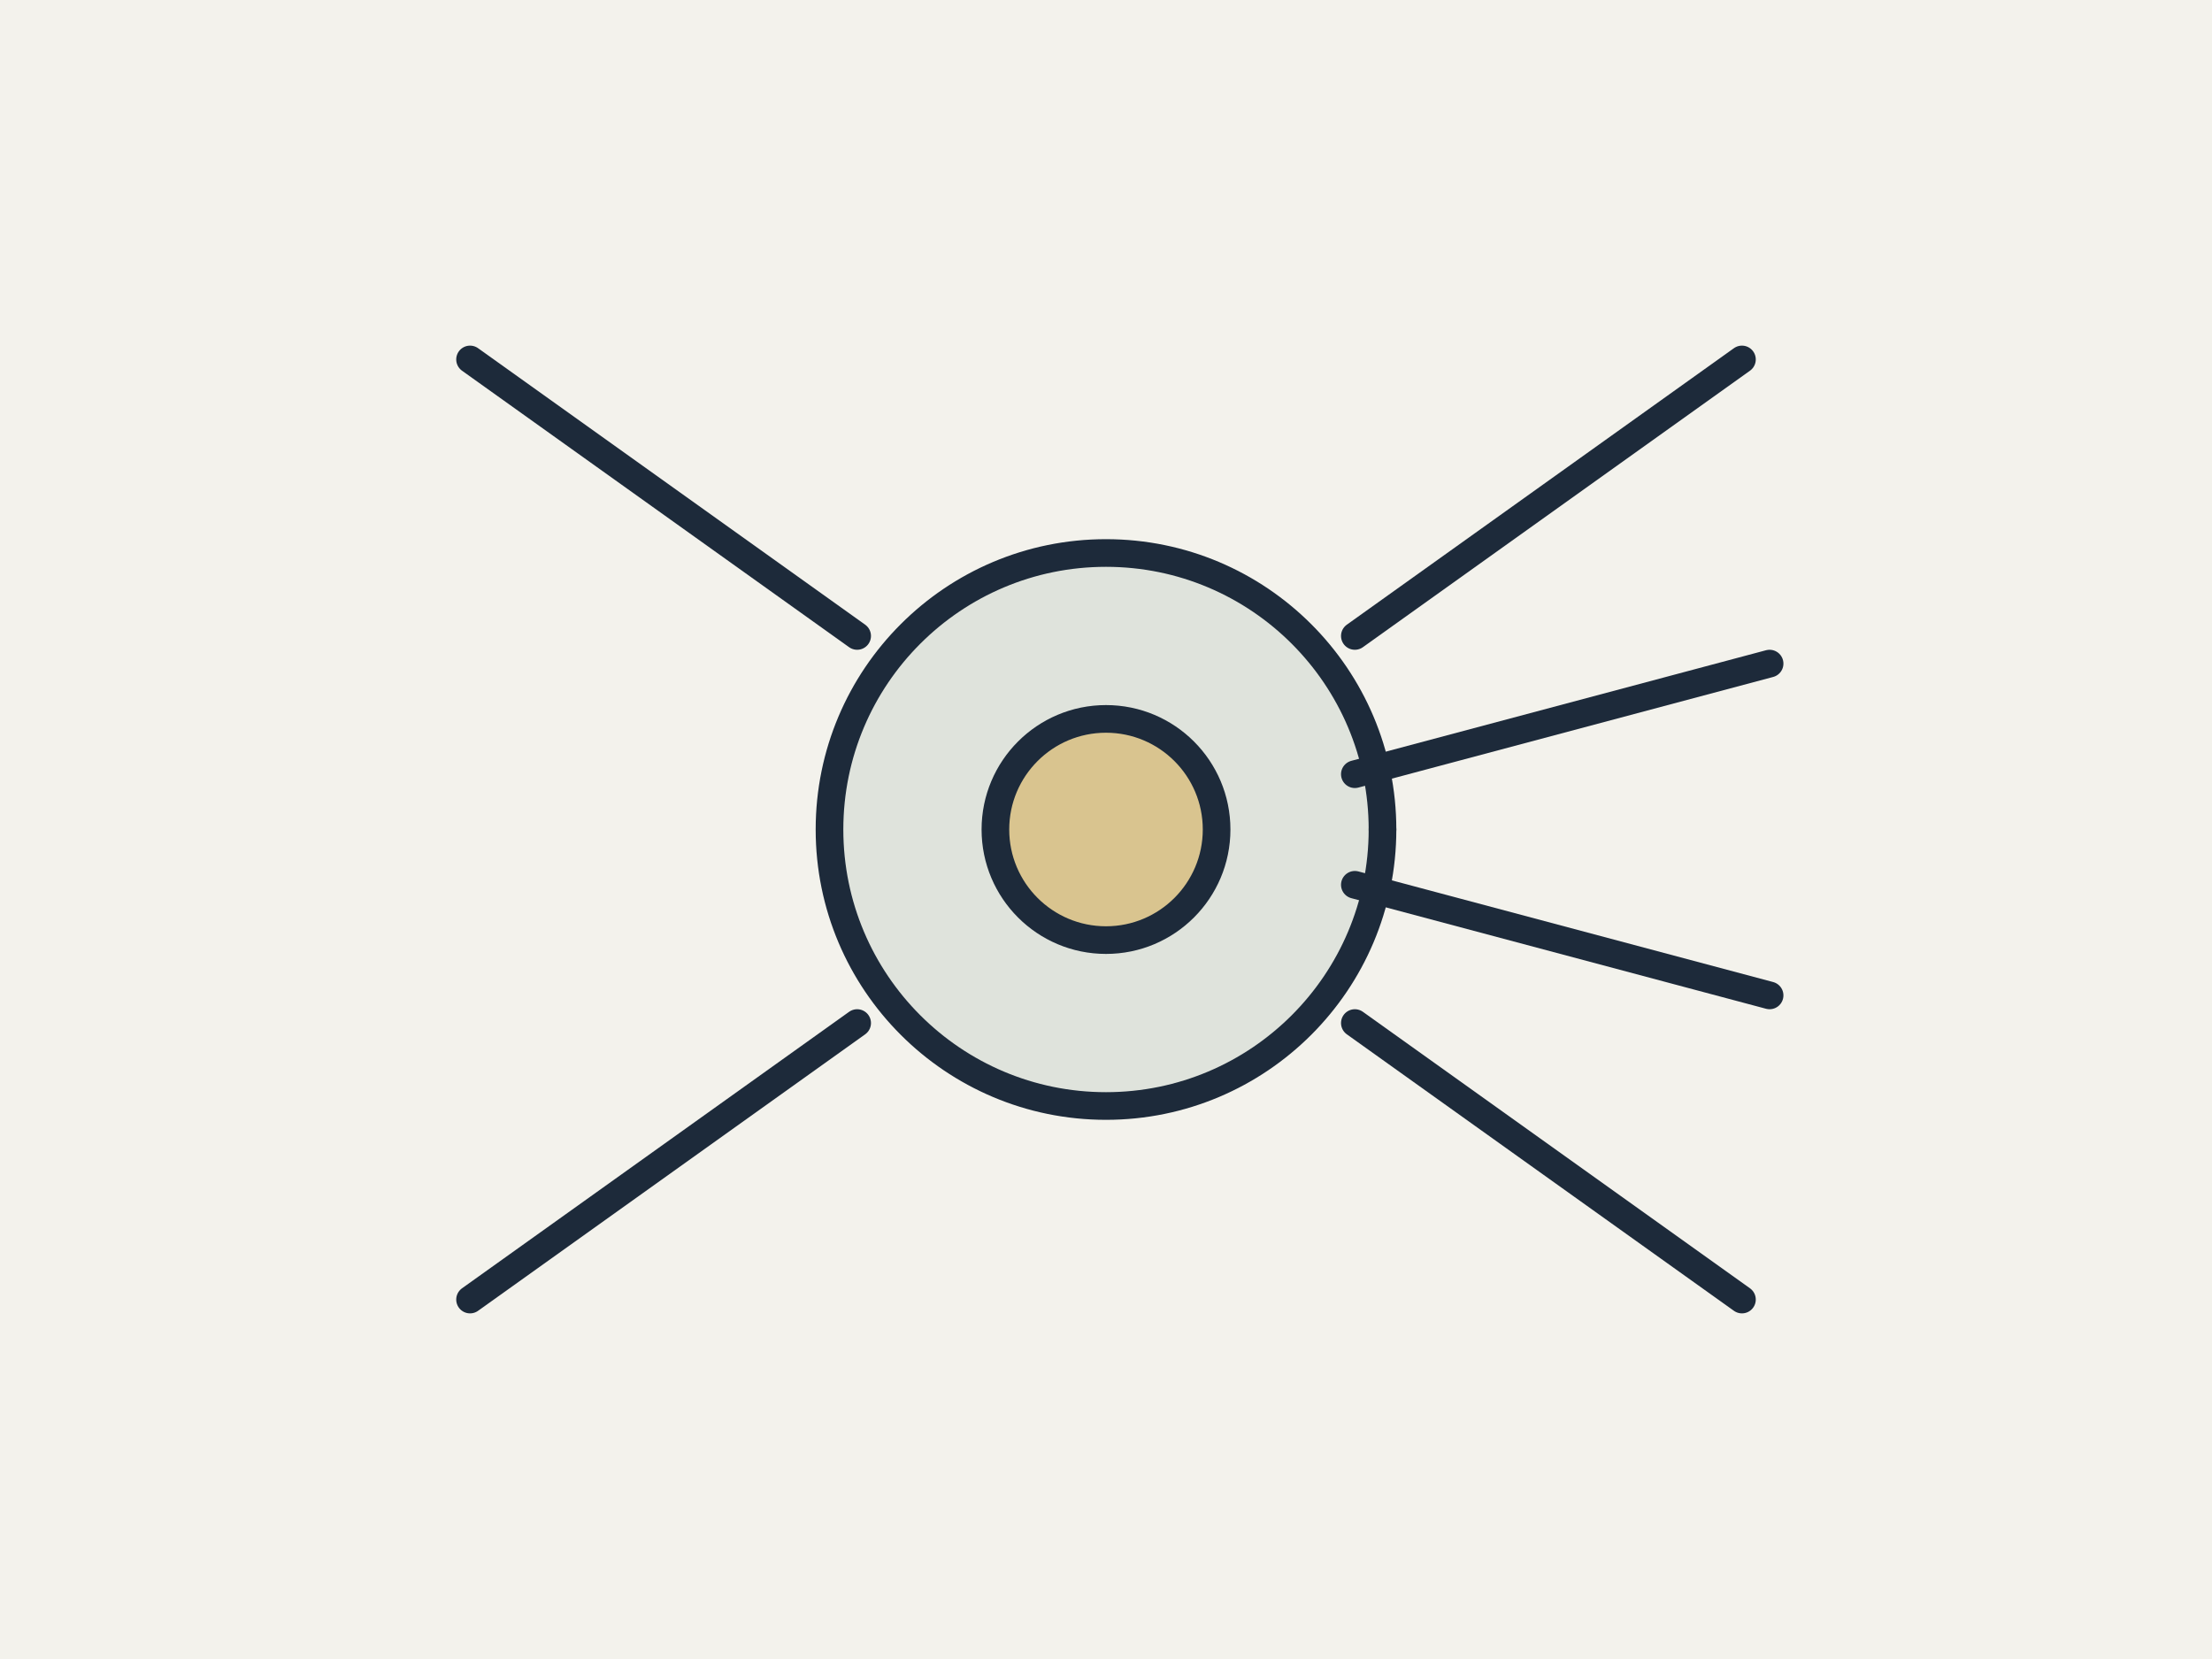
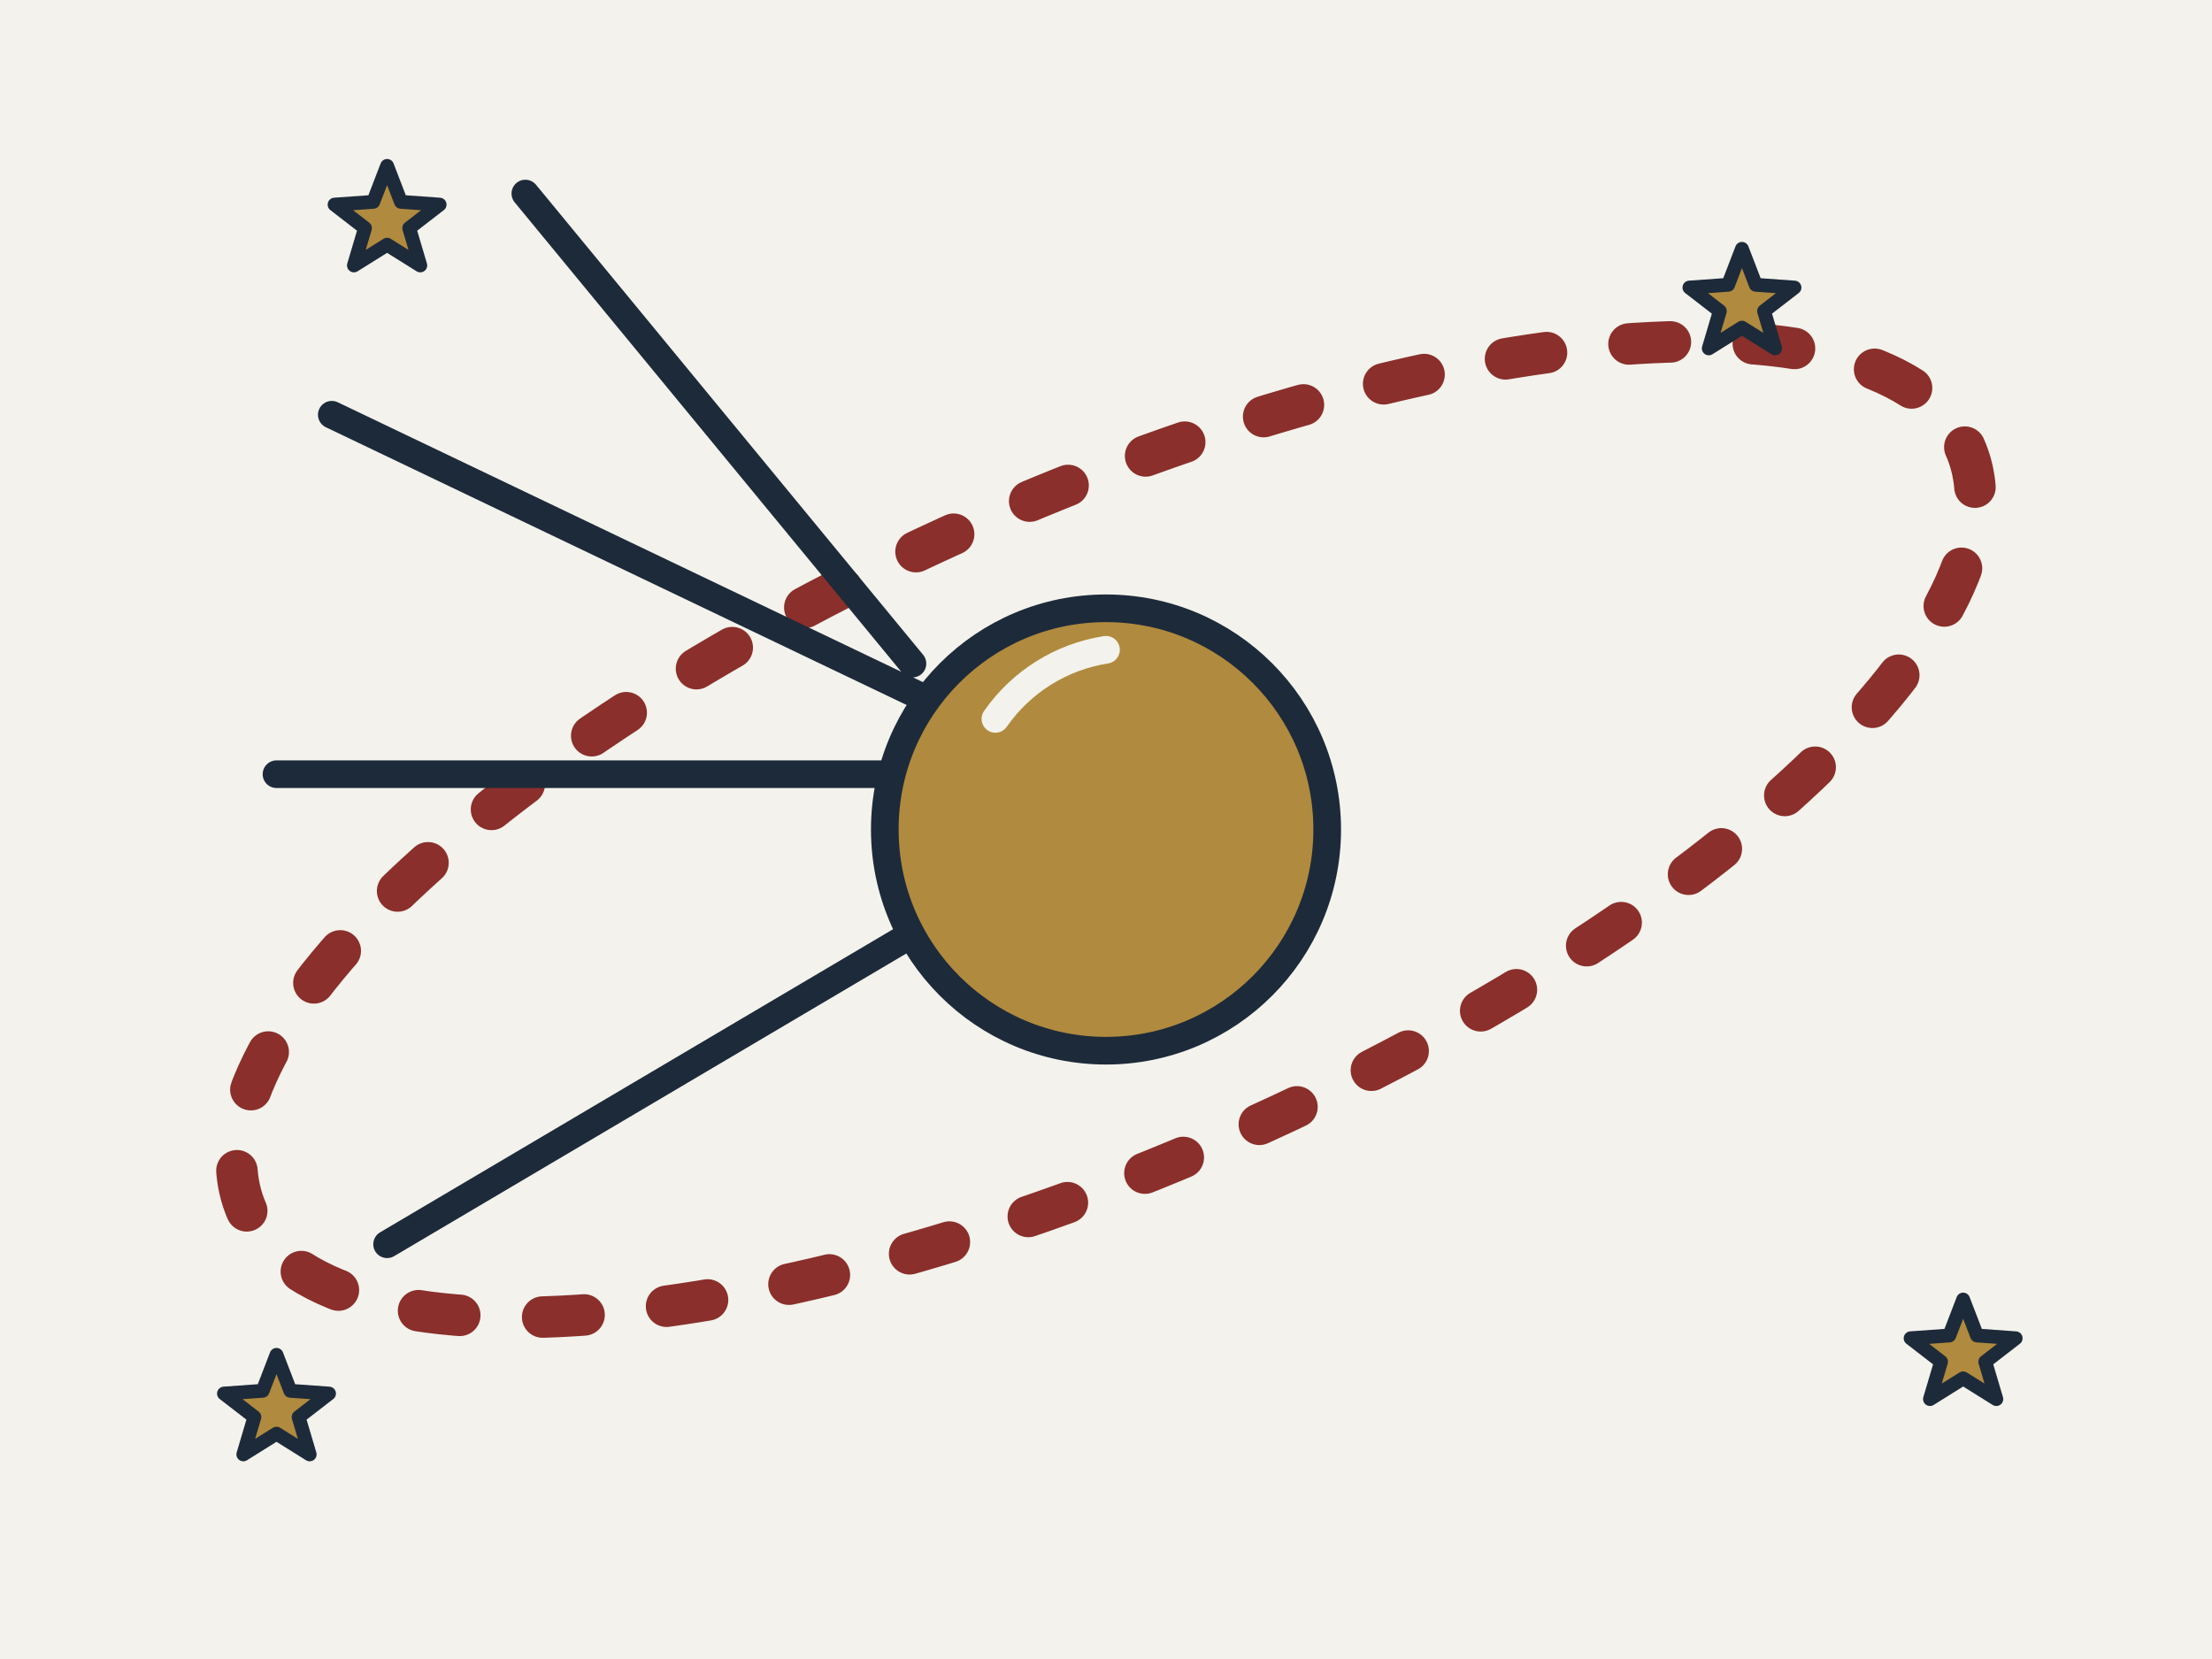
<svg xmlns="http://www.w3.org/2000/svg" viewBox="0 0 160 120" width="160" height="120">
  <rect width="160" height="120" fill="#f3f2ec" />
-   <g stroke="#1d2a3a" stroke-width="2" stroke-linejoin="round" stroke-linecap="round" fill="none">
-     <circle cx="80" cy="60" r="20" fill="#dfe3dc" />
-     <path d="M100 60h0M62 46L34 26M62 74L34 94M98 46l28-20M98 74l28 20M98 56l30-8M98 64l30 8" />
-     <circle cx="80" cy="60" r="8" fill="#d9c48f" />
+   <g fill="none" stroke="#1d2a3a" stroke-width="2" stroke-linejoin="round" stroke-linecap="round">
+     <ellipse cx="80" cy="60" rx="68" ry="24" transform="rotate(-24 80 60)" stroke="#8a2f2b" stroke-dasharray="3 6" stroke-width="3" />
+     <path d="M70 52L24 30M70 56L20 56M72 64L28 90M66 48L38 14" stroke-width="2" />
+     <circle cx="80" cy="60" r="16" fill="#b08a3e" />
+     <path d="M72 52a12 12 0 0 1 8-5" stroke="#f3f2ec" />
+     <path d="M126.0 18.0L127.0 20.6L129.8 20.8L127.6 22.5L128.4 25.2L126.0 23.7L123.6 25.2L124.4 22.5L122.2 20.8L125.0 20.6z" fill="#b08a3e" stroke-width="1" />
+     <path d="M20.0 98.0L21.0 100.6L23.8 100.8L21.6 102.5L22.4 105.2L20.0 103.7L17.6 105.2L18.4 102.5L16.2 100.8L19.0 100.6z" fill="#b08a3e" stroke-width="1" />
+     <path d="M142.0 94.0L143.0 96.6L145.8 96.8L143.6 98.5L144.4 101.2L142.0 99.7L139.6 101.2L140.4 98.5L138.2 96.8L141.0 96.6z" fill="#b08a3e" stroke-width="1" />
+     <path d="M28.0 12.0L29.0 14.6L31.8 14.8L29.6 16.5L30.4 19.2L28.0 17.7L25.6 19.2L26.4 16.5L24.2 14.8L27.0 14.6z" fill="#b08a3e" stroke-width="1" />
  </g>
</svg>
